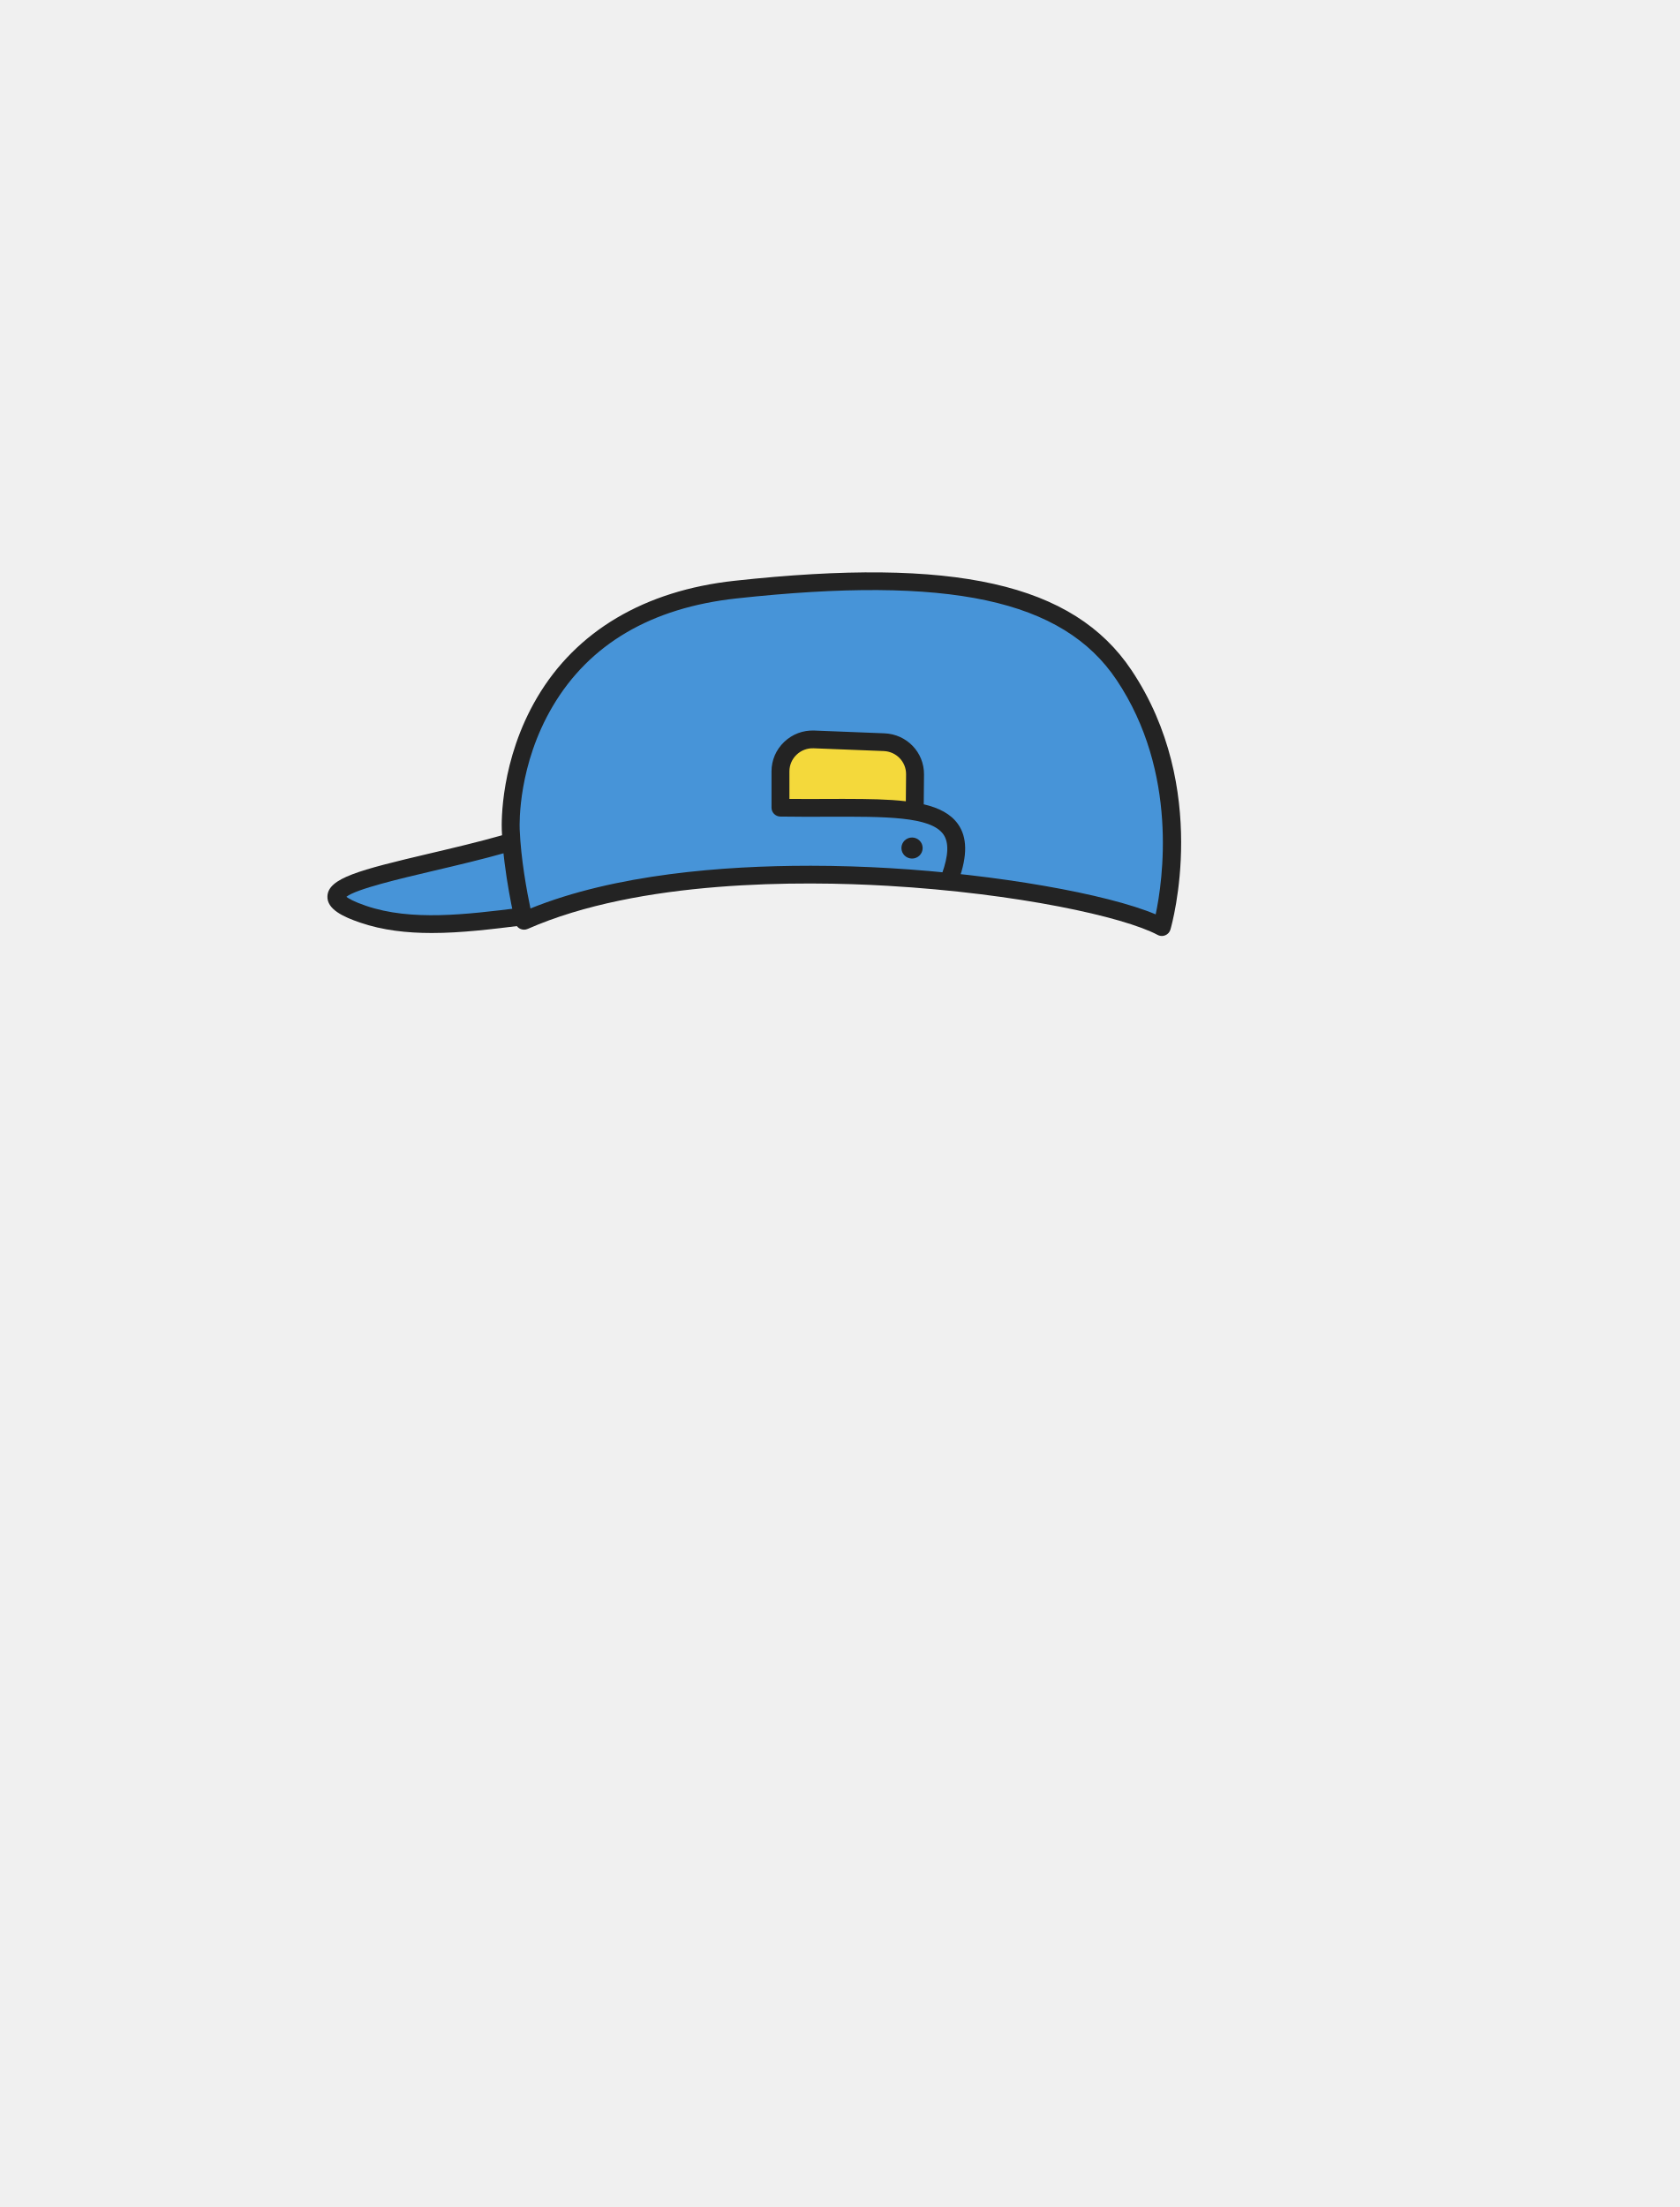
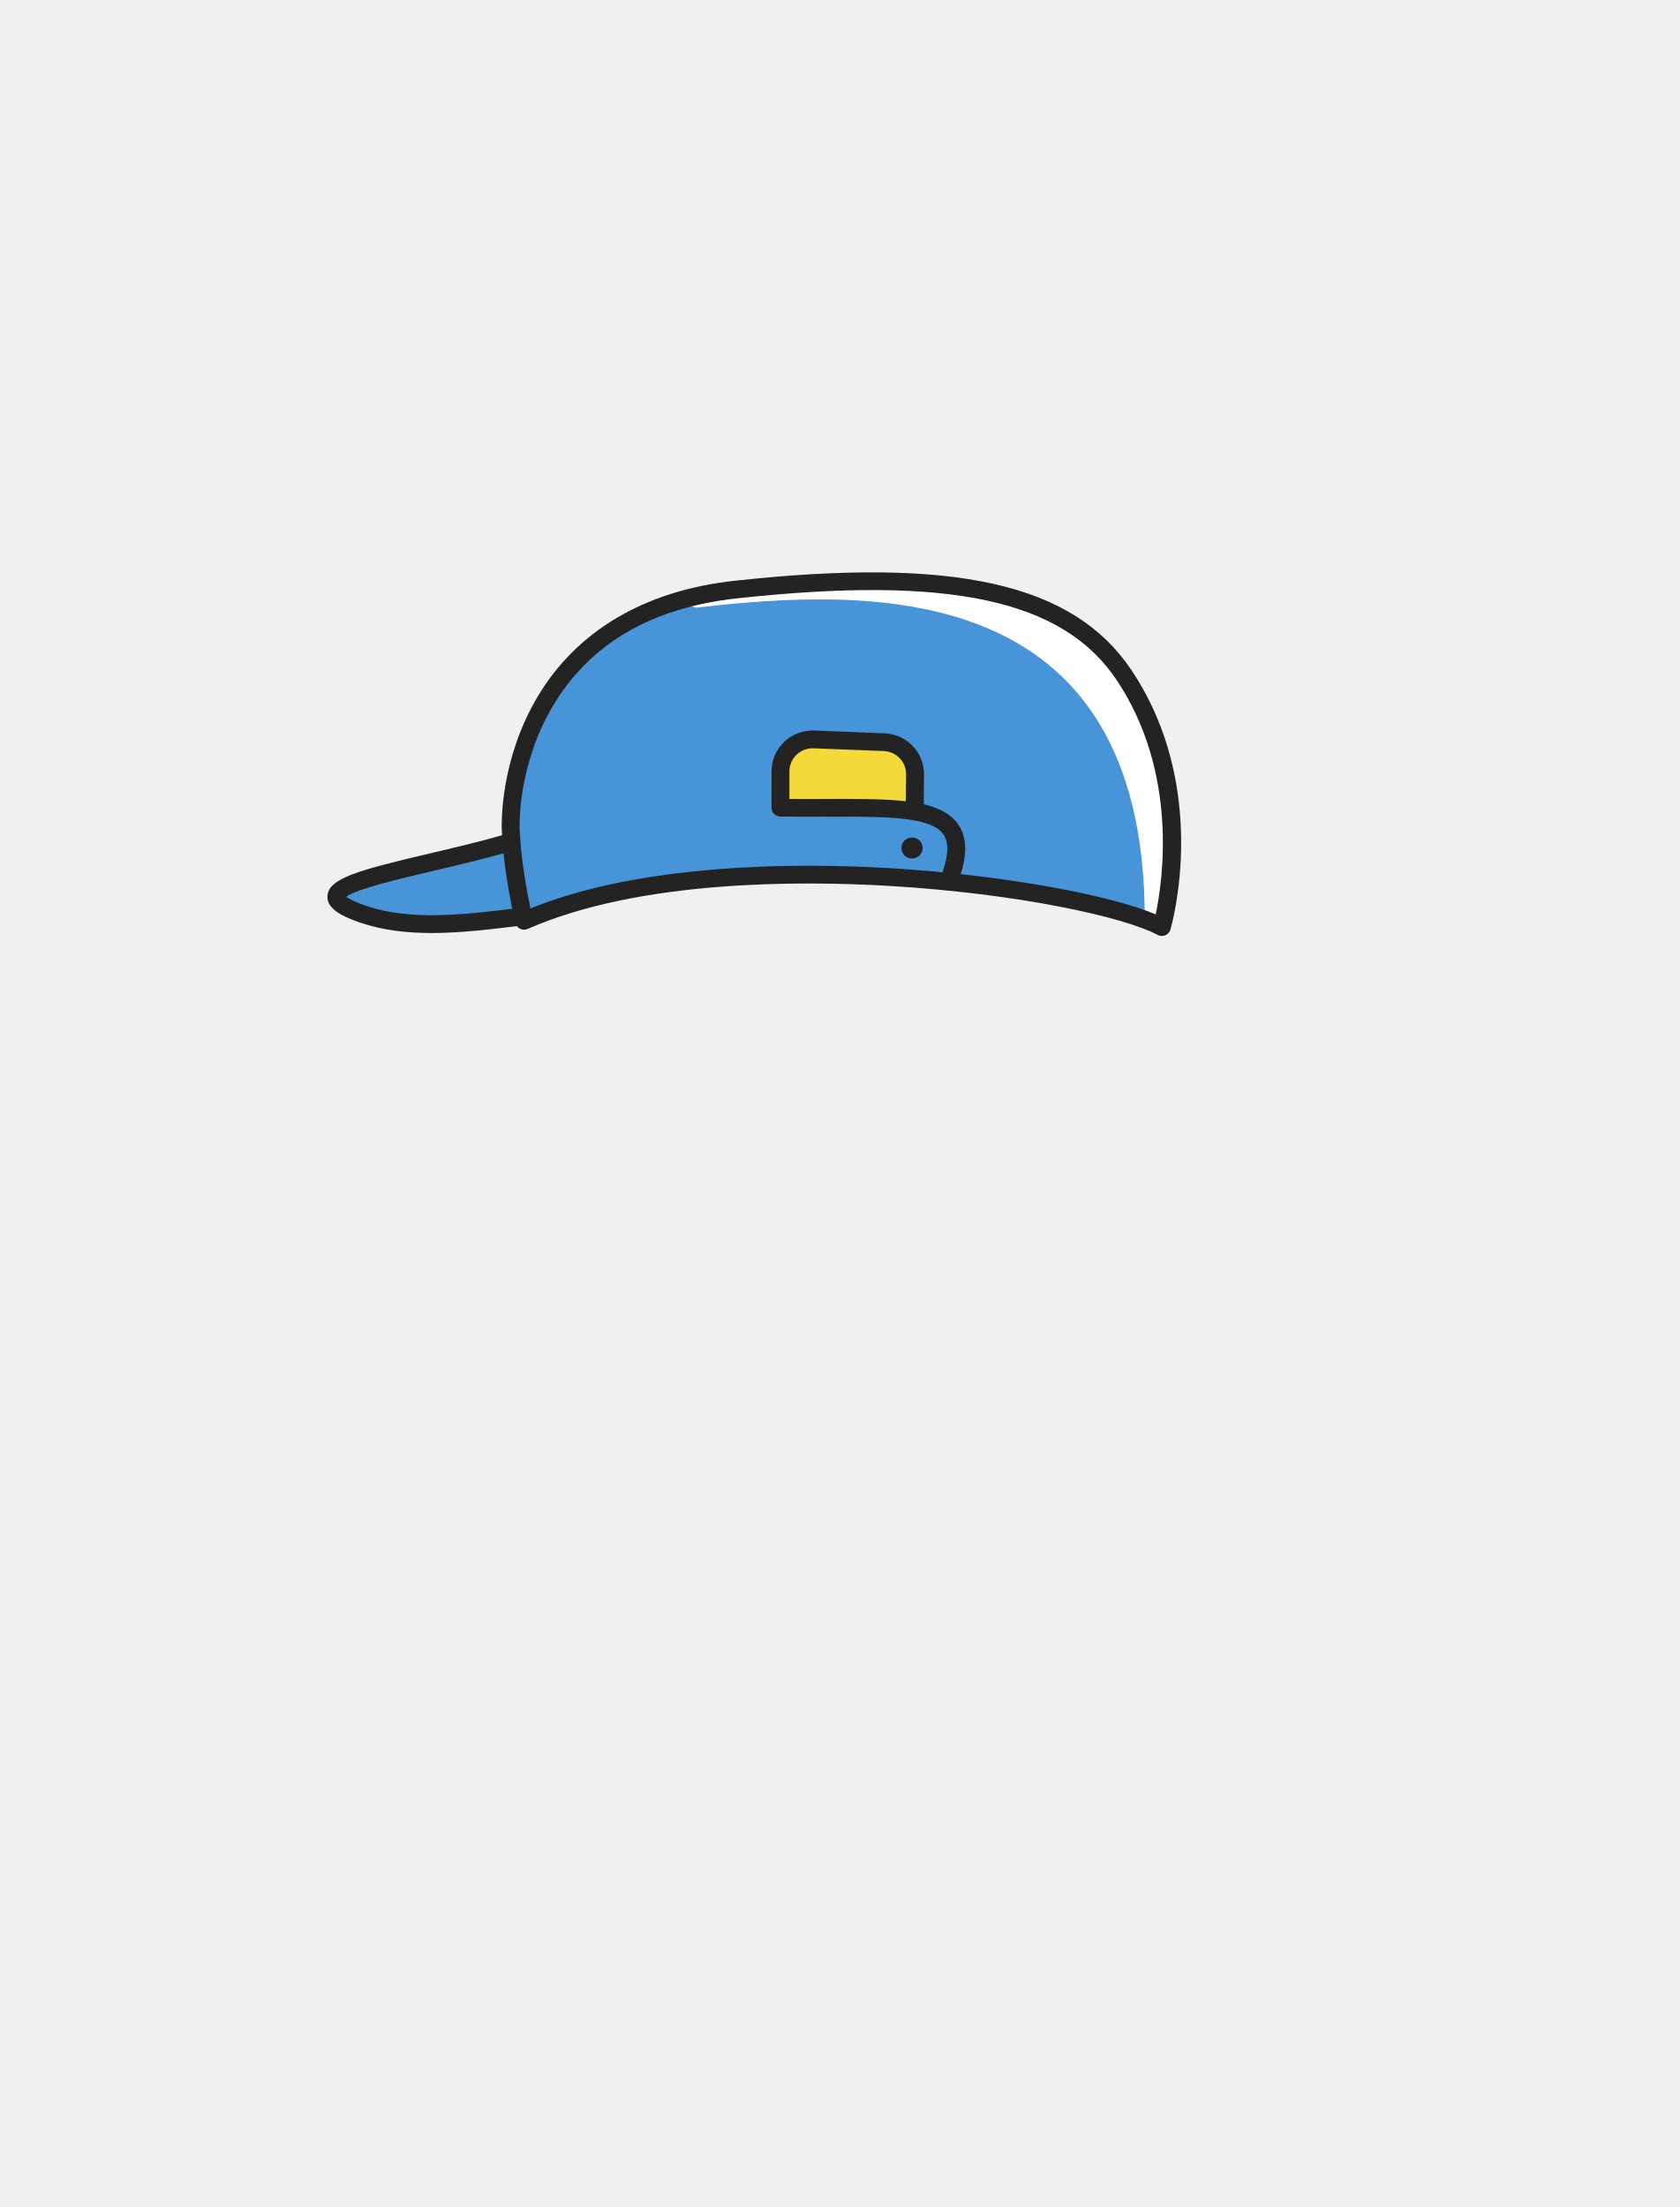
<svg xmlns="http://www.w3.org/2000/svg" width="713" height="937" viewBox="0 0 713 937" fill="none">
  <path d="M241.974 348.039C203.89 367.567 110.575 373.244 154.151 388.129C175.261 395.335 200.657 391.68 224.536 388.749C242.356 386.554 256.908 363.325 265.992 361.682C287.241 357.832 241.985 348.039 241.985 348.039H241.974Z" fill="#4794D8" />
  <path d="M183.302 396.116C172.735 396.116 162.47 394.978 152.911 391.703C145.878 389.3 138.73 386.082 139.008 380.473C139.39 372.807 152.529 369.394 182.224 362.394C202.593 357.601 225.672 352.165 240.224 344.694C241.012 344.292 241.916 344.177 242.785 344.361C275.585 351.452 275.504 356.567 275.458 359.026C275.377 363.808 269.271 364.911 266.664 365.394C264.057 365.865 259.399 370.164 254.892 374.324C246.817 381.772 236.772 391.047 224.988 392.496L221.478 392.932C208.768 394.507 195.815 396.116 183.302 396.116ZM147.06 380.749C147.964 381.45 150.177 382.795 155.391 384.576C174.635 391.151 197.97 388.254 220.551 385.45L224.073 385.013C233.412 383.864 242.46 375.508 249.725 368.796C255.286 363.658 259.77 359.521 264.196 358.233C259.121 356.245 250.42 353.785 242.484 352.015C227.086 359.578 204.226 364.969 183.985 369.727C169.978 373.025 151.115 377.462 147.06 380.749Z" fill="#232323" />
  <path d="M222.488 390.935C305.363 354.489 461.846 376.856 493.279 393.602C493.279 393.602 510.114 335.732 477.221 286.574C452.009 248.91 398.887 240.864 312.28 250.312C224.365 259.909 216.162 334.008 216.857 352.168C217.552 370.327 222.499 390.935 222.499 390.935H222.488Z" fill="#4794D8" />
+   <mask id="mask0_1128_33576" style="mask-type:alpha" maskUnits="userSpaceOnUse" x="216" y="246" width="282" height="148">
+     <path d="M222.488 390.935C305.363 354.489 461.846 376.856 493.279 393.602C493.279 393.602 510.114 335.732 477.221 286.574C452.009 248.91 398.887 240.864 312.28 250.312C224.365 259.909 216.162 334.008 216.857 352.168C217.552 370.327 222.499 390.935 222.499 390.935H222.488Z" fill="#4794D8" />
+   </mask>
+   <g mask="url(#mask0_1128_33576)">
+     <path d="M486 390C486 244 367.667 249.667 295.5 258C289.833 256.5 273.6 246.9 254 220.5C229.5 187.5 228 182 234 158C238.8 138.8 253.667 107.667 260.5 94.5C331.333 93.667 480.1 93.3 508.5 98.5C544 105 592 301.5 594.5 334C597 366.5 493.5 429 486 390Z" fill="white" />
+   </g>
  <path d="M493.265 397.37C492.639 397.37 492.025 397.221 491.469 396.922C477.021 389.233 431.974 379.314 376.94 376.084C340.258 373.935 271.611 373.452 224.026 394.382C222.995 394.842 221.813 394.807 220.794 394.313C219.786 393.819 219.044 392.899 218.778 391.807C218.569 390.957 213.738 370.636 213.031 352.316C212.915 349.362 212.382 322.697 228.035 296.135C244.673 267.884 273.661 250.736 311.837 246.575C405.338 236.369 455.737 247.713 480.358 284.504C513.853 334.535 497.61 392.233 496.903 394.658C496.59 395.75 495.791 396.646 494.725 397.083C494.25 397.278 493.751 397.382 493.253 397.382L493.265 397.37ZM343.491 367.556C356.317 367.556 367.903 368.004 377.392 368.556C423.053 371.234 469.849 379.452 490.646 388.199C493.635 374.061 500.448 328.122 474.032 288.664C451.207 254.563 402.951 244.219 312.672 254.069C276.465 258.023 250.199 273.459 234.604 299.94C220.041 324.662 220.527 349.304 220.631 352.04C221.118 364.706 223.748 378.751 225.208 385.693C261.229 371.108 307.261 367.568 343.479 367.568L343.491 367.556Z" fill="#232323" />
  <path d="M348.204 314.141L335.098 320.141L332.578 323.141V332.641V343.641L387.52 342.641L388.528 336.641V321.641C382.647 319.141 370.785 314.141 370.382 314.141H348.204Z" fill="#F4D93B" />
  <path d="M403.446 376.148C403.018 376.148 402.589 376.079 402.16 375.93C400.179 375.228 399.16 373.068 399.866 371.102C402.728 363.16 402.925 357.632 400.48 354.195C395.069 346.598 375.814 346.667 351.471 346.747C345.018 346.77 338.355 346.793 331.288 346.678C329.214 346.644 327.546 344.966 327.546 342.909V327.507C327.546 322.737 329.457 318.289 332.922 314.991C336.386 311.681 340.939 309.968 345.747 310.163L375.477 311.336C384.99 311.715 392.37 319.404 392.289 328.84L392.173 341.472C398.731 343.012 403.655 345.587 406.69 349.839C410.676 355.437 410.78 363.218 407.027 373.642C406.47 375.182 405.01 376.148 403.446 376.148ZM358.84 339.185C368.63 339.185 377.285 339.323 384.572 340.185L384.677 328.772C384.723 323.427 380.552 319.082 375.165 318.864L345.434 317.692C342.735 317.577 340.14 318.554 338.182 320.427C336.224 322.301 335.146 324.818 335.146 327.507V339.185C340.777 339.242 346.176 339.219 351.436 339.196C353.974 339.196 356.441 339.173 358.84 339.173V339.185Z" fill="#232323" />
  <path d="M387.207 364.512C389.696 364.512 391.714 362.511 391.714 360.041C391.714 357.572 389.696 355.57 387.207 355.57C384.717 355.57 382.7 357.572 382.7 360.041C382.7 362.511 384.717 364.512 387.207 364.512Z" fill="#232323" />
</svg>
